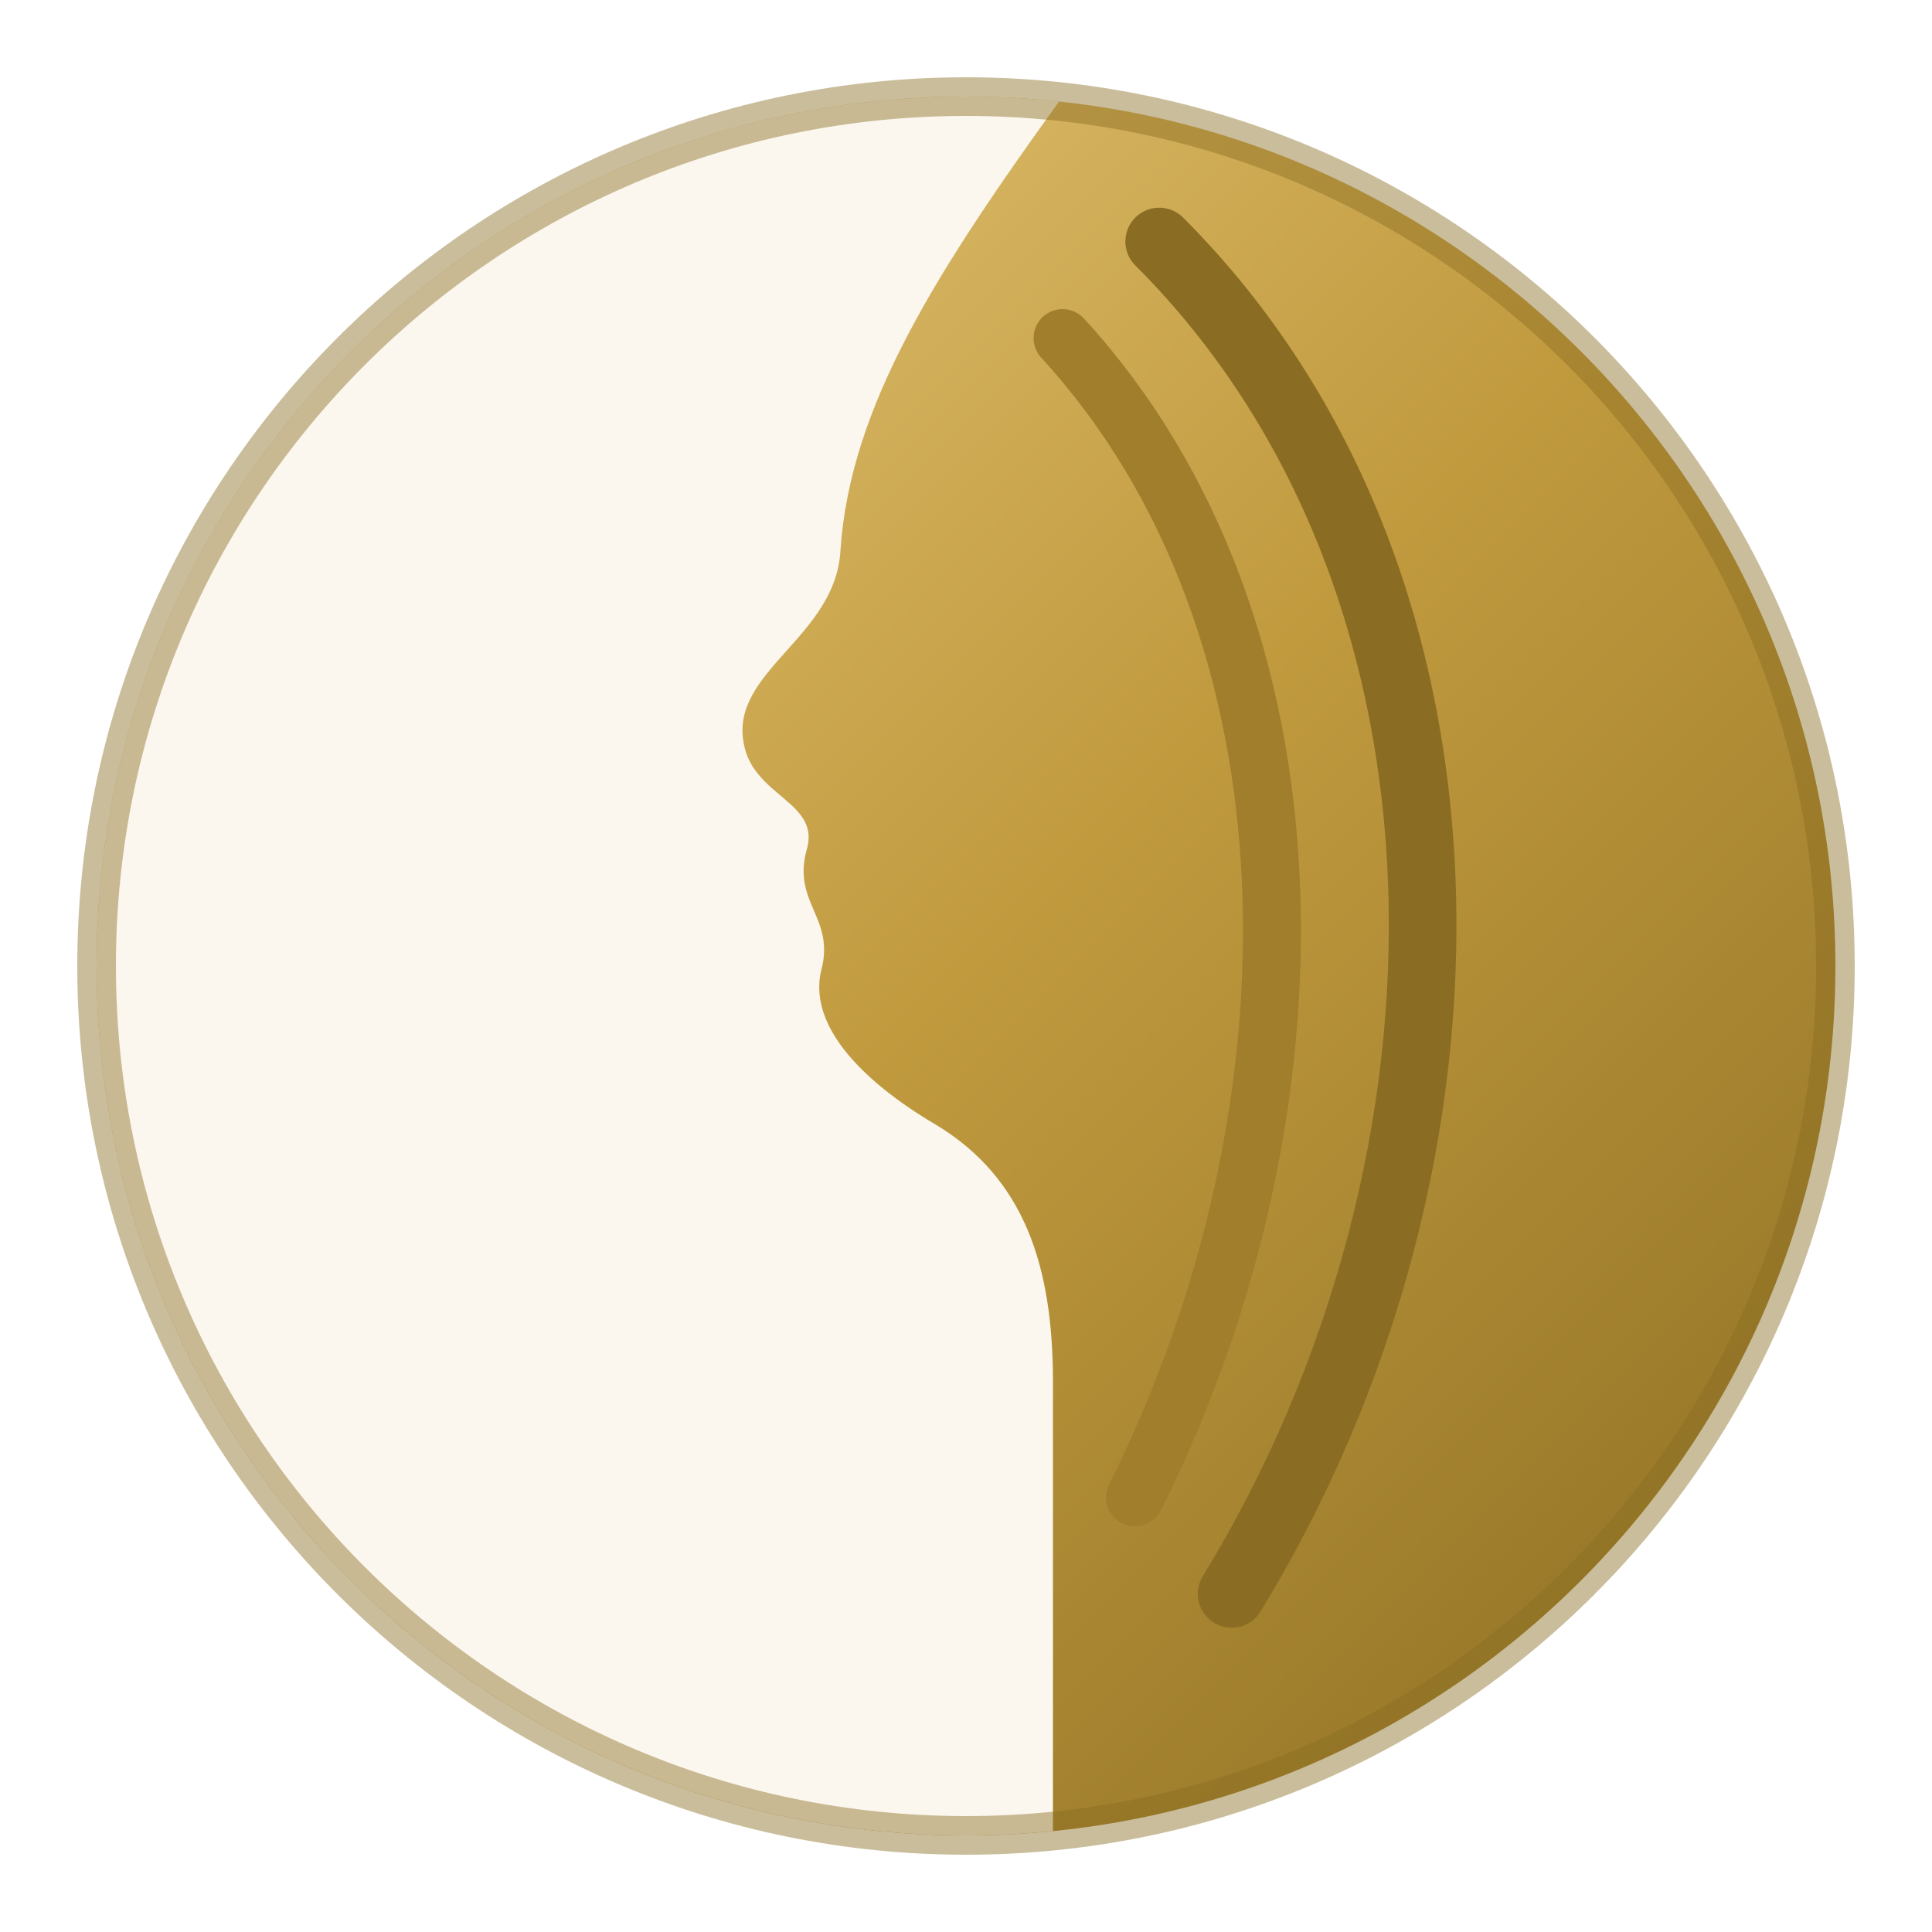
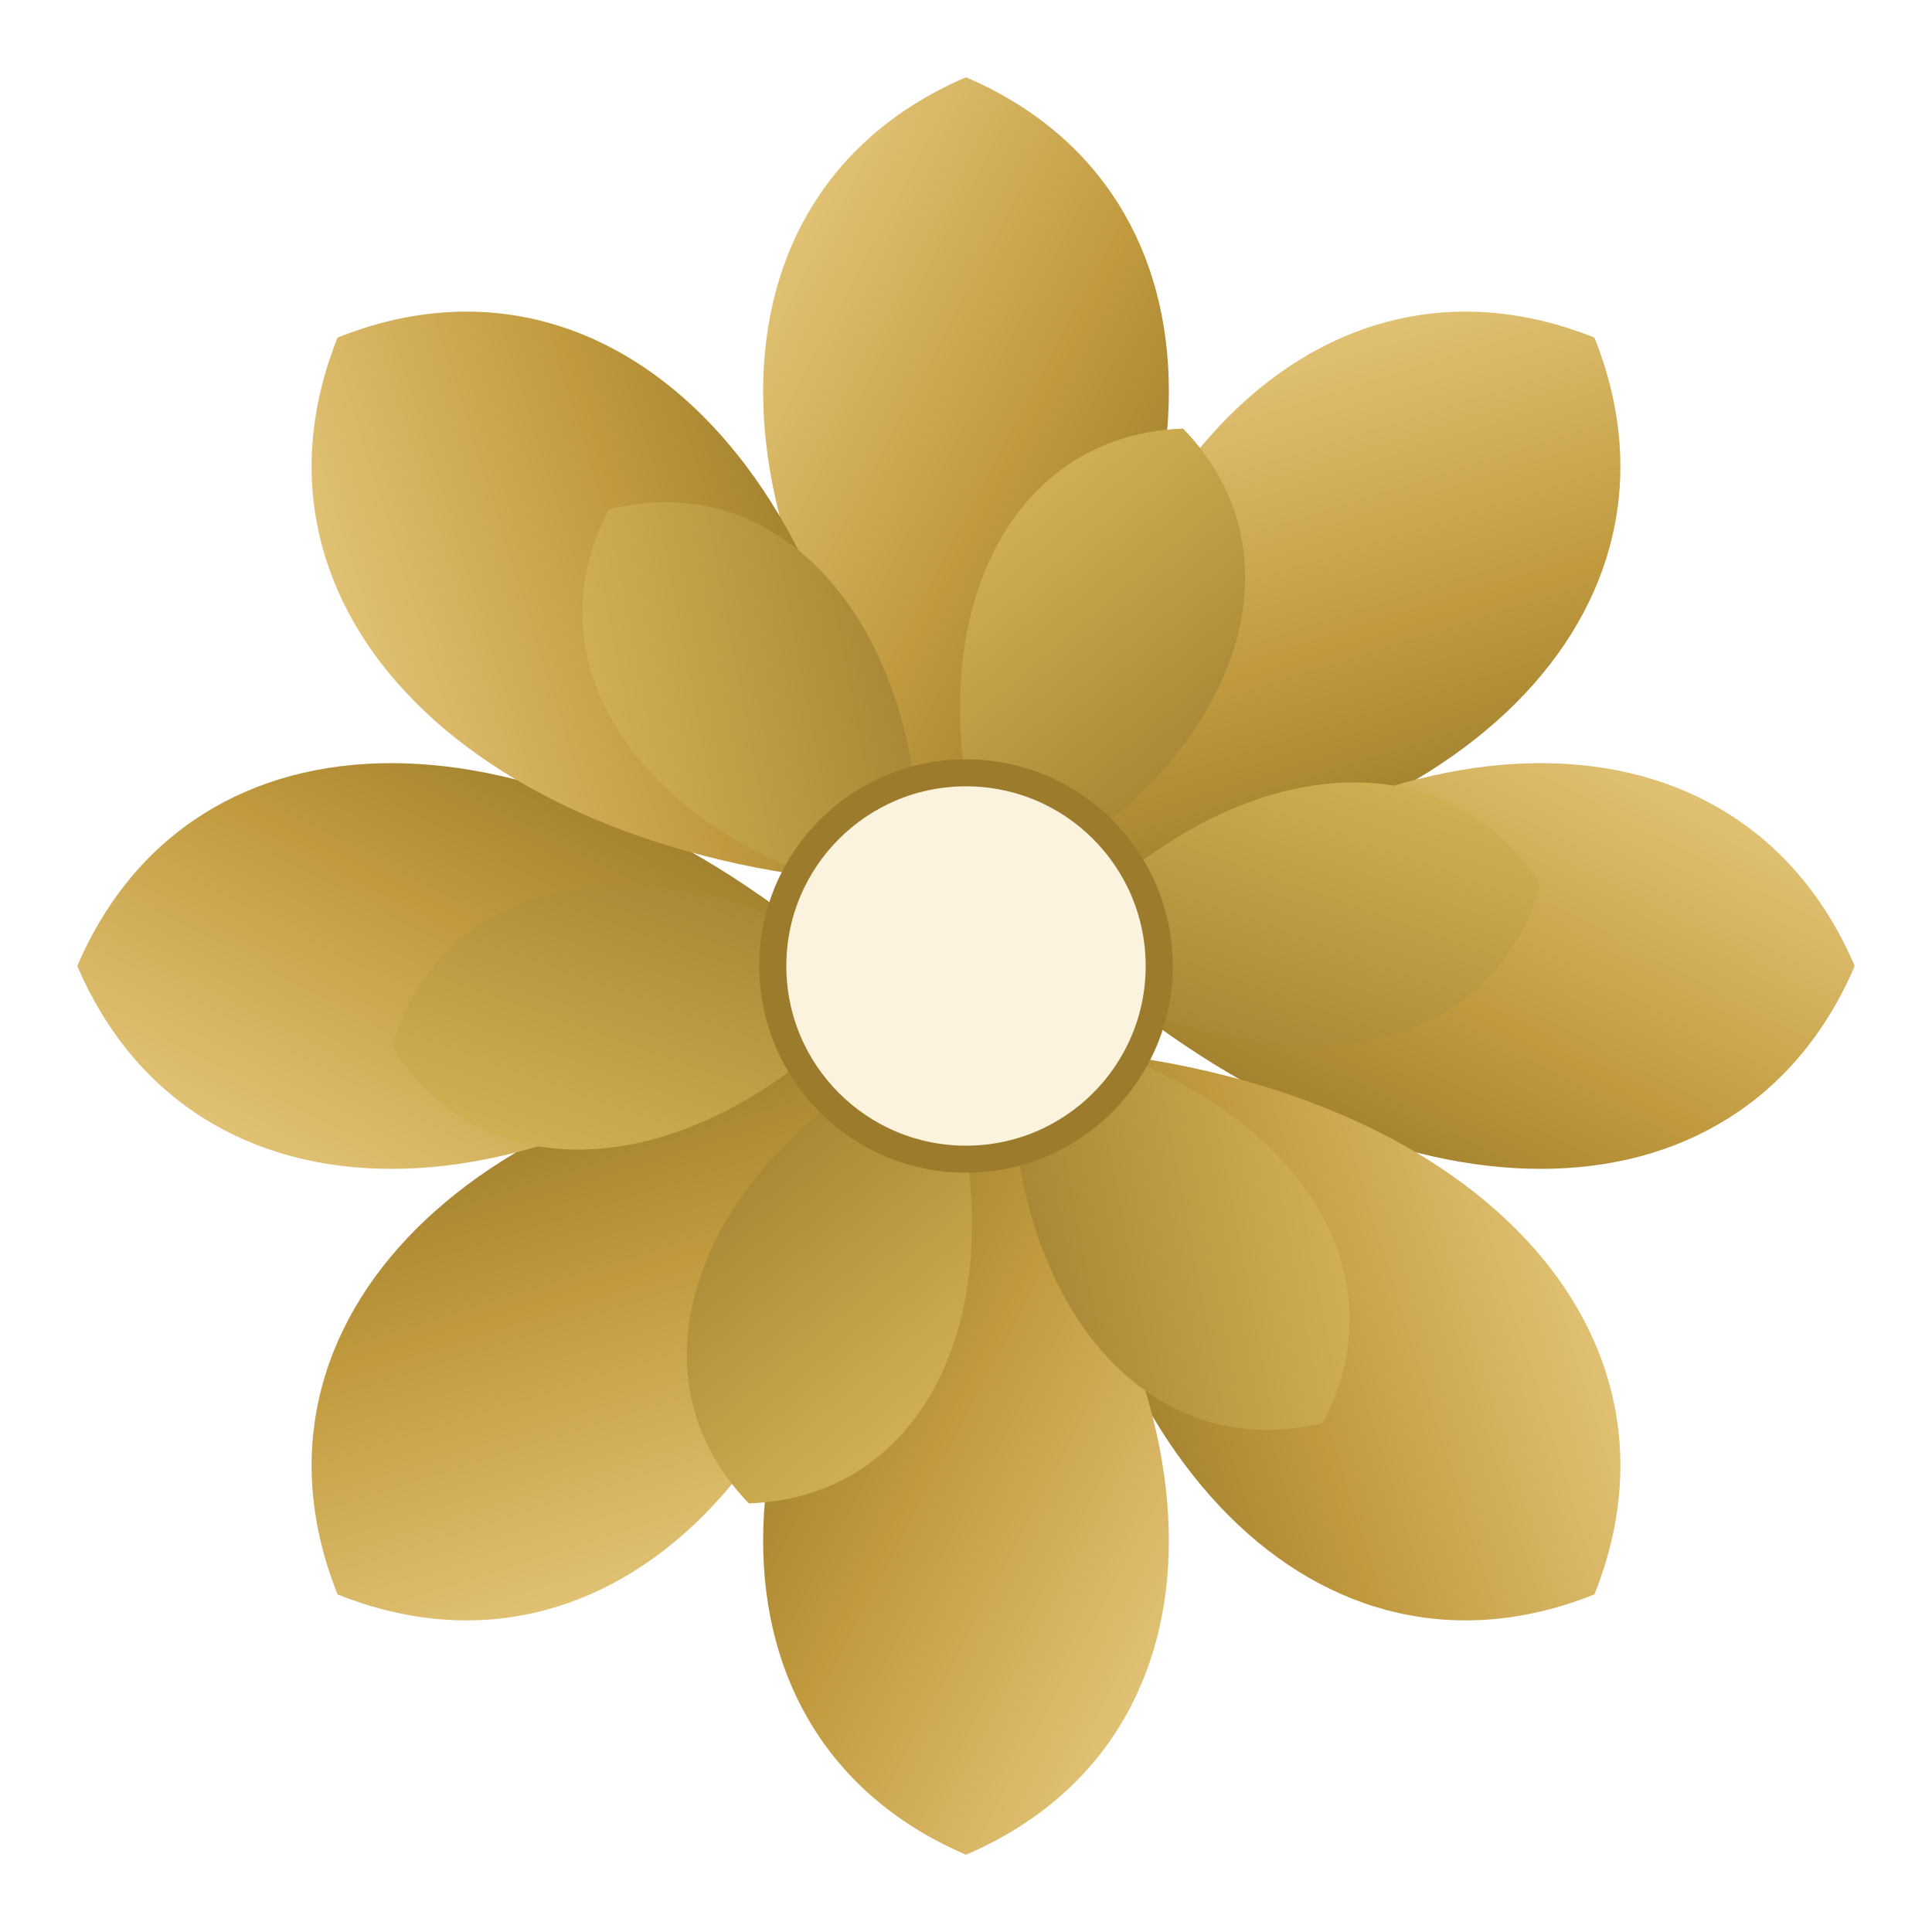
<svg xmlns="http://www.w3.org/2000/svg" width="40" height="40" viewBox="0 0 40 40" fill="none">
  <defs>
-     <linearGradient id="bgoldi" x1="0" y1="0" x2="1" y2="1">
+     <linearGradient id="bki_g" x1="0" y1="0" x2="1" y2="1">
      <stop offset="0" stop-color="#EBCF86" />
-       <stop offset="0.5" stop-color="#C19A3E" />
+       <stop offset="0.55" stop-color="#C19A3E" />
      <stop offset="1" stop-color="#8A6D22" />
    </linearGradient>
-     <clipPath id="bdisci">
-       <circle cx="20" cy="20" r="18" />
-     </clipPath>
+     <linearGradient id="bki_g2" x1="0" y1="0" x2="1" y2="1">
+       <stop offset="0" stop-color="#D9B85A" />
+       <stop offset="1" stop-color="#9C7C2C" />
+     </linearGradient>
  </defs>
-   <circle cx="20" cy="20" r="18" fill="url(#bgoldi)" />
-   <g clip-path="url(#bdisci)">
-     <path fill="#FBF7EE" d="M2 2 H22       C 19.4 5.6, 17.6 8.4, 17.4 11.4       C 17.3 13.2, 15.1 13.9, 15.4 15.4       C 15.6 16.5, 17.0 16.6, 16.7 17.6       C 16.4 18.7, 17.3 19.0, 17.0 20.1       C 16.7 21.4, 18.2 22.6, 19.4 23.3       C 21.2 24.4, 21.8 26.2, 21.8 28.6       L 21.8 42 H2 Z" />
-     <path fill="none" stroke="#8A6D22" stroke-width="1.4" stroke-linecap="round" d="M24 5 C 31 12, 31 24, 25.5 33" />
-     <path fill="none" stroke="#A07E2C" stroke-width="1.2" stroke-linecap="round" d="M22 7 C 27.5 13, 27.5 23, 23.5 31" />
+   <g transform="translate(20,20) scale(0.8)">
+     <g fill="url(#bki_g)">
+       <path d="M0 -3 C -7 -11 -7 -20 0 -23 C 7 -20 7 -11 0 -3 Z" />
+       <g transform="rotate(45)">
+         <path d="M0 -3 C -7 -11 -7 -20 0 -23 C 7 -20 7 -11 0 -3 Z" />
+       </g>
+       <g transform="rotate(90)">
+         <path d="M0 -3 C -7 -11 -7 -20 0 -23 C 7 -20 7 -11 0 -3 Z" />
+       </g>
+       <g transform="rotate(135)">
+         <path d="M0 -3 C -7 -11 -7 -20 0 -23 C 7 -20 7 -11 0 -3 Z" />
+       </g>
+       <g transform="rotate(180)">
+         <path d="M0 -3 C -7 -11 -7 -20 0 -23 C 7 -20 7 -11 0 -3 Z" />
+       </g>
+       <g transform="rotate(225)">
+         <path d="M0 -3 C -7 -11 -7 -20 0 -23 C 7 -20 7 -11 0 -3 Z" />
+       </g>
+       <g transform="rotate(270)">
+         <path d="M0 -3 C -7 -11 -7 -20 0 -23 C 7 -20 7 -11 0 -3 Z" />
+       </g>
+       <g transform="rotate(315)">
+         <path d="M0 -3 C -7 -11 -7 -20 0 -23 C 7 -20 7 -11 0 -3 Z" />
+       </g>
+     </g>
+     <g fill="url(#bki_g2)">
+       <g transform="rotate(22)">
+         <path d="M0 -2 C -4.5 -7 -4.5 -13 0 -15 C 4.5 -13 4.5 -7 0 -2 Z" />
+       </g>
+       <g transform="rotate(82)">
+         <path d="M0 -2 C -4.5 -7 -4.5 -13 0 -15 C 4.5 -13 4.5 -7 0 -2 Z" />
+       </g>
+       <g transform="rotate(142)">
+         <path d="M0 -2 C -4.5 -7 -4.5 -13 0 -15 C 4.5 -13 4.5 -7 0 -2 Z" />
+       </g>
+       <g transform="rotate(202)">
+         <path d="M0 -2 C -4.5 -7 -4.5 -13 0 -15 C 4.5 -13 4.5 -7 0 -2 Z" />
+       </g>
+       <g transform="rotate(262)">
+         <path d="M0 -2 C -4.5 -7 -4.5 -13 0 -15 C 4.5 -13 4.5 -7 0 -2 Z" />
+       </g>
+       <g transform="rotate(322)">
+         <path d="M0 -2 C -4.5 -7 -4.5 -13 0 -15 C 4.5 -13 4.5 -7 0 -2 Z" />
+       </g>
+     </g>
+     <circle r="5" fill="#FBF3DE" />
+     <circle r="5" fill="none" stroke="#9C7C2C" stroke-width="0.7" />
  </g>
-   <circle cx="20" cy="20" r="18" fill="none" stroke="#8A6D22" stroke-width="0.8" opacity="0.45" />
</svg>
